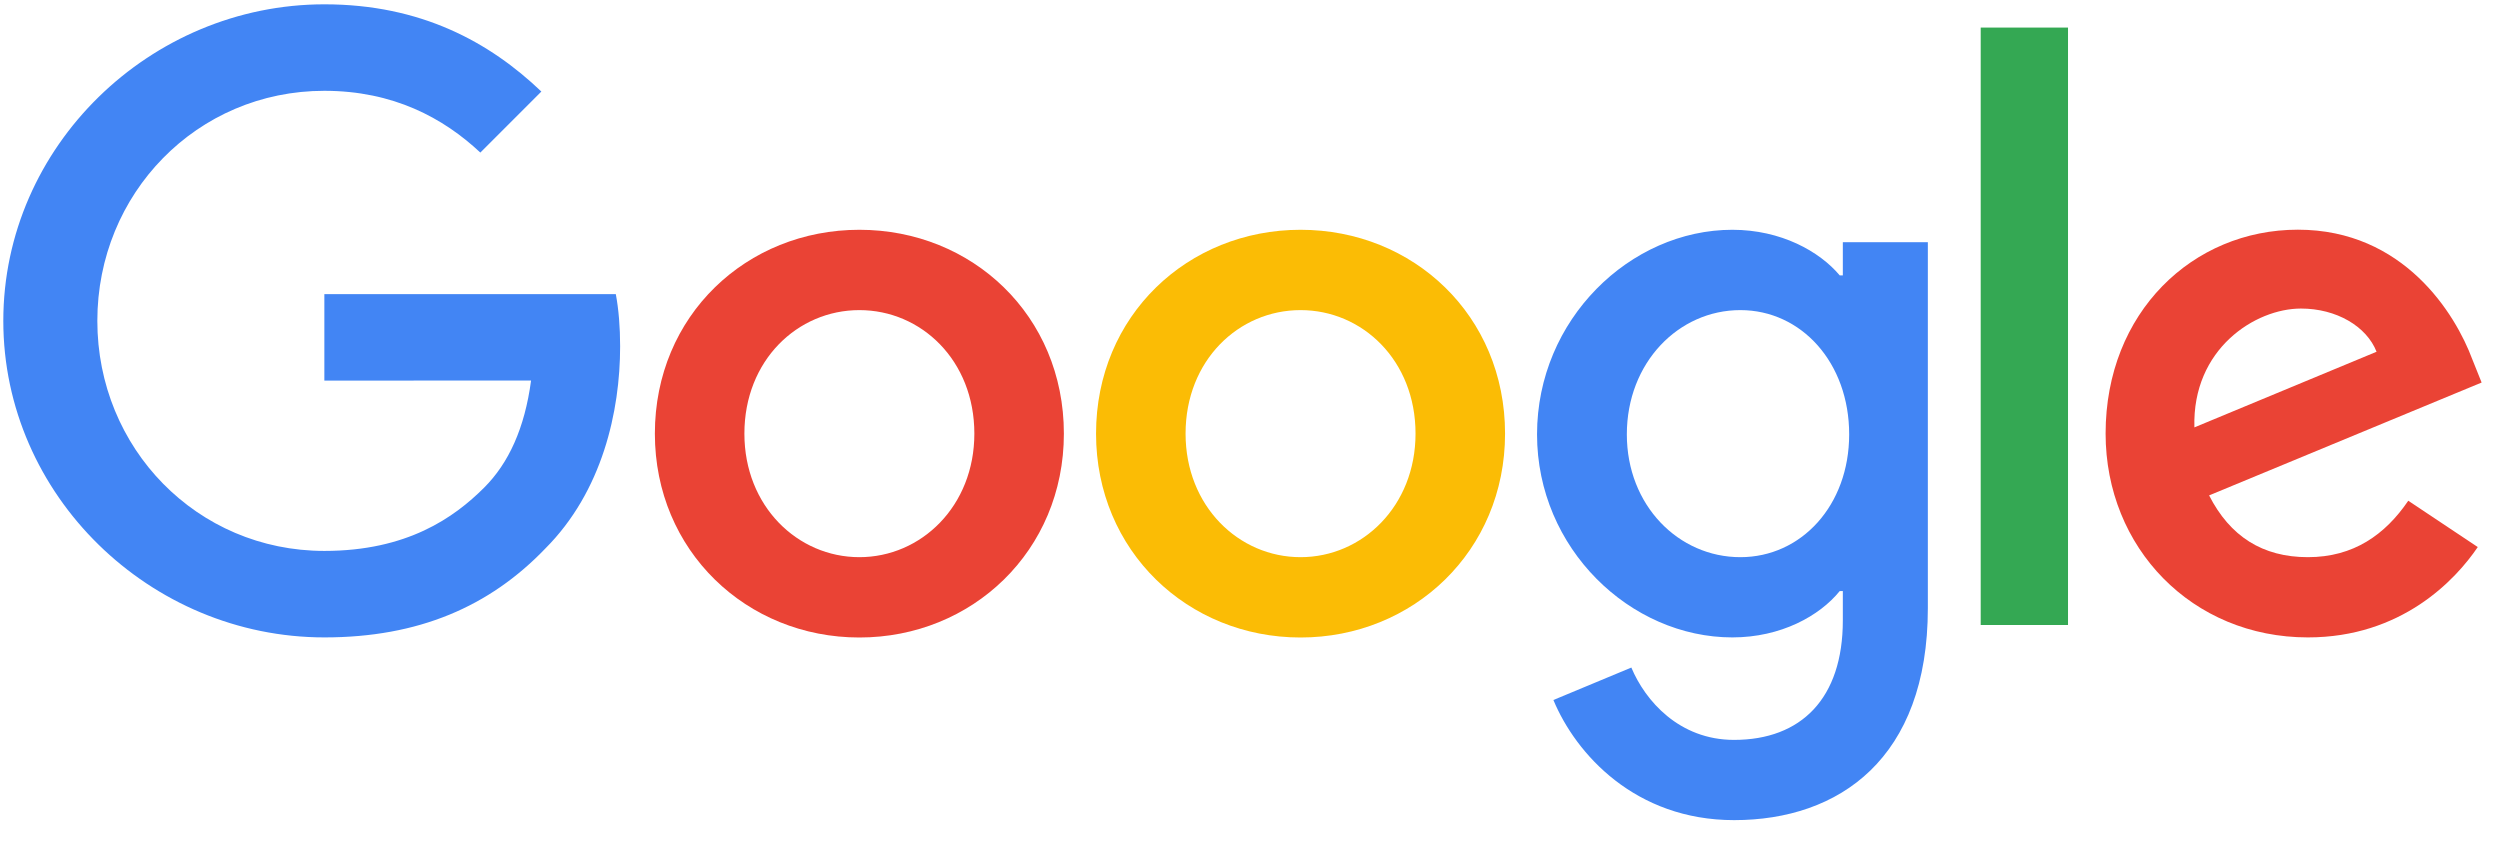
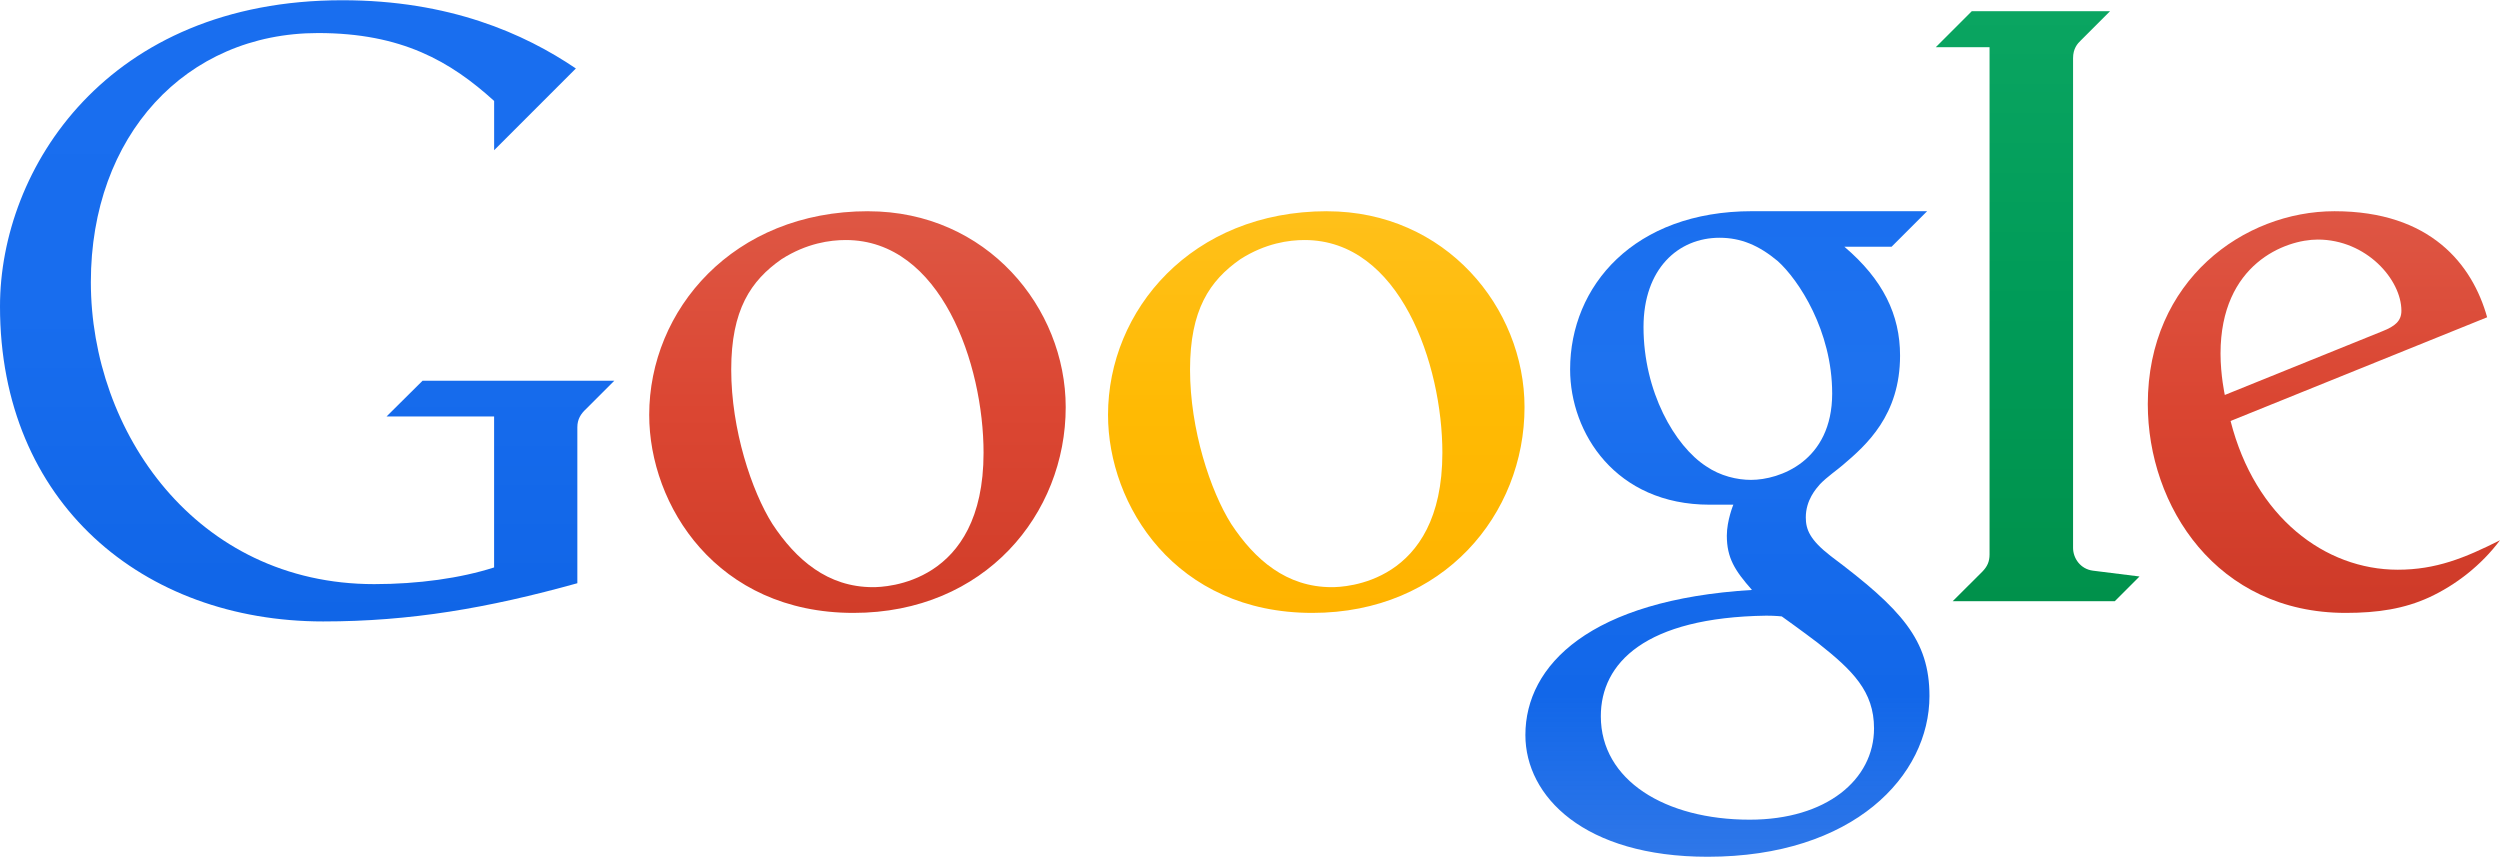
- <svg xmlns="http://www.w3.org/2000/svg" viewBox="0 0 272 92" width="272" height="92">
-   <path fill="#EA4335" d="M115.75 47.18c0 12.77-9.99 22.18-22.25 22.18s-22.25-9.41-22.25-22.18C71.25 34.32 81.24 25 93.5 25s22.25 9.32 22.25 22.18zm-9.74 0c0-7.98-5.79-13.44-12.51-13.44S80.99 39.2 80.99 47.18c0 7.9 5.79 13.44 12.51 13.44s12.51-5.55 12.51-13.44z" />
-   <path fill="#FBBC05" d="M163.75 47.18c0 12.77-9.99 22.18-22.25 22.18s-22.25-9.41-22.25-22.18c0-12.85 9.99-22.18 22.25-22.18s22.25 9.32 22.25 22.18zm-9.74 0c0-7.98-5.79-13.44-12.51-13.44s-12.51 5.46-12.51 13.44c0 7.9 5.79 13.44 12.51 13.44s12.51-5.55 12.51-13.44z" />
-   <path fill="#4285F4" d="M209.75 26.34v39.82c0 16.38-9.66 23.07-21.08 23.07-10.75 0-17.22-7.19-19.66-13.07l8.48-3.53c1.51 3.61 5.21 7.87 11.17 7.87 7.31 0 11.84-4.51 11.84-13v-3.19h-.34c-2.18 2.69-6.38 5.04-11.68 5.04-11.09 0-21.25-9.66-21.25-22.09 0-12.52 10.16-22.26 21.25-22.26 5.29 0 9.49 2.35 11.68 4.96h.34v-3.61h9.25zm-8.56 20.92c0-7.81-5.21-13.52-11.84-13.52-6.72 0-12.35 5.71-12.35 13.52 0 7.73 5.63 13.36 12.35 13.36 6.63 0 11.84-5.63 11.84-13.36z" />
-   <path fill="#34A853" d="M225 3v65h-9.5V3h9.5z" />
-   <path fill="#EA4335" d="M262.02 54.48l7.56 5.04c-2.44 3.61-8.32 9.83-18.48 9.83-12.6 0-22.01-9.74-22.01-22.18 0-13.19 9.49-22.18 20.92-22.18 11.51 0 17.14 9.16 18.98 14.11l1.01 2.52-29.65 12.28c2.27 4.45 5.8 6.72 10.75 6.72 4.96 0 8.4-2.44 10.92-6.14zm-23.27-7.98l19.82-8.23c-1.09-2.77-4.37-4.7-8.23-4.7-4.95 0-11.84 4.37-11.59 12.93z" />
-   <path fill="#4285F4" d="M35.29 41.41V32H67c.31 1.64.47 3.58.47 5.68 0 7.06-1.93 15.79-8.15 22.01-6.05 6.3-13.78 9.66-24.02 9.66C16.32 69.35.36 53.89.36 34.91.36 15.93 16.32.47 35.3.47c10.5 0 17.98 4.12 23.6 9.49l-6.64 6.64c-4.03-3.78-9.49-6.72-16.97-6.72-13.86 0-24.7 11.17-24.7 25.03 0 13.86 10.84 25.03 24.7 25.03 8.99 0 14.11-3.61 17.39-6.89 2.66-2.66 4.41-6.46 5.1-11.65l-22.49.01z" />
+ <svg xmlns="http://www.w3.org/2000/svg" width="2500" height="857" viewBox="0.512 0.511 748.99 256.61">
+   <g transform="translate(4636.413 -2865.209)">
+     <linearGradient id="a" gradientUnits="userSpaceOnUse" x1="-11445.563" y1="603.918" x2="-11445.563" y2="465.768" gradientTransform="matrix(1.3509 0 0 -1.3509 10917.478 3681.026)">
+       <stop offset="0" stop-color="#196eef" />
+       <stop offset=".5" stop-color="#186dee" />
+       <stop offset="1" stop-color="#1065e7" />
+     </linearGradient>
+     <path d="M-4520.08 2990.41h32.21v45.24c-10.05 3.229-22.74 5-35.931 5-53.46 0-84.88-45.78-84.88-90.49 0-43.851 28.42-74.61 68.07-74.61 25.09 0 39.689 8.5 52.75 20.34v14.76l24.49-24.49c-15.49-10.48-37.92-20.44-69.98-20.44-70.38 0-102.55 50.351-102.55 91.73 0 58.899 42.9 94.38 96.811 94.38 26.14 0 49.35-3.99 76.16-11.45v-46.74c0-2.39 1.05-4.03 2.62-5.47l8.46-8.46h-57.45l-10.78 10.7z" fill="url(#a)" />
+     <linearGradient id="b" gradientUnits="userSpaceOnUse" x1="-11323.519" y1="556.948" x2="-11323.519" y2="467.618" gradientTransform="matrix(1.3509 0 0 -1.3509 10917.478 3681.026)">
+       <stop offset="0" stop-color="#de5744" />
+       <stop offset=".5" stop-color="#db4632" />
+       <stop offset="1" stop-color="#d13d29" />
+     </linearGradient>
+     <path d="M-4375.79 2928.93c-40.51 0-65.61 29.601-65.61 61.021 0 27.12 20.221 59.319 61.19 59.319 39.41 0 63.59-29.659 63.59-61.629 0-29.78-23.63-58.7-59.17-58.7v-.011zm-6.721 8.63c28.561 0 41.28 37.21 41.28 63.75 0 39.47-29.61 40.25-33.15 40.25-13.55 0-23.02-8.189-30.109-18.93-6.24-9.899-12.34-28.29-12.34-46.26 0-17.9 5.859-26.64 15.08-33.07 7.54-4.82 14.6-5.74 19.229-5.74h.01z" fill="url(#b)" />
+     <linearGradient id="c" gradientUnits="userSpaceOnUse" x1="-11130.575" y1="556.948" x2="-11130.575" y2="413.518" gradientTransform="matrix(1.3509 0 0 -1.3509 10917.478 3681.026)">
+       <stop offset="0" stop-color="#1a6fef" />
+       <stop offset=".25" stop-color="#1e72ef" />
+       <stop offset=".5" stop-color="#166bec" />
+       <stop offset=".75" stop-color="#1267e9" />
+       <stop offset="1" stop-color="#1063e5" stop-opacity=".87" />
+     </linearGradient>
+     <path d="M-4110.979 2928.92c-35.381 0-54.521 22.4-54.521 47.41 0 19.04 13.64 40.52 41.78 40.52h7.119s-1.939 4.71-1.949 9.26c0 6.711 2.41 10.48 7.529 16.28-48.42 2.95-67.88 22.48-67.88 43.47 0 18.381 17.601 36.471 54.59 36.471 43.79 0 66.47-24.311 66.47-48.17 0-16.82-8.38-26.04-29.6-41.94-6.24-4.85-7.45-7.939-7.45-11.569 0-5.2 3.11-8.641 4.25-9.94 2.01-2.12 5.49-4.54 6.79-5.7 7.13-6.04 17.2-14.979 17.2-32.82 0-12.24-5.091-22.77-16.69-32.63h14.16l10.64-10.64h-52.438zm-9.76 7.96c6.42 0 11.779 2.27 17.439 6.98 6.279 5.66 16.311 20.87 16.311 39.69 0 20.31-15.78 25.87-24.32 25.87-4.18 0-9.189-1.17-13.43-4.07-9.42-6.109-18.771-22.37-18.771-41.72 0-17.46 10.4-26.75 22.771-26.75zm14.01 113.22c2.699 0 4.64.221 4.64.221s6.37 4.55 10.82 7.949c10.36 8.19 16.819 14.45 16.819 25.601 0 15.33-14.22 27.35-37.25 27.35-25.279 0-44.6-11.77-44.6-30.989 0-15.921 13.24-29.623 49.571-30.132z" fill="url(#c)" />
+     <linearGradient id="d" gradientUnits="userSpaceOnUse" x1="-11061.771" y1="601.408" x2="-11061.771" y2="470.128" gradientTransform="matrix(1.3509 0 0 -1.3509 10917.478 3681.026)">
+       <stop offset="0" stop-color="#0aa561" />
+       <stop offset=".5" stop-color="#009b58" />
+       <stop offset="1" stop-color="#00914b" />
+     </linearGradient>
+     <path d="M-4050.88 3045.76h48.57l7.399-7.399-13.93-1.74c-3.75-.46-5.979-3.7-5.979-6.84v-146.71c0-2.89 1.34-4.37 2.319-5.311l8.761-8.76h-41.42l-10.78 10.78h16.1v151.97c0 2.16-.68 3.63-2.14 5.14l-8.9 8.87z" fill="url(#d)" />
+     <linearGradient id="e" gradientUnits="userSpaceOnUse" x1="-10998.289" y1="556.948" x2="-10998.289" y2="467.864" gradientTransform="matrix(1.3509 0 0 -1.3509 10917.478 3681.026)">
+       <stop offset="0" stop-color="#de5644" />
+       <stop offset=".5" stop-color="#da4531" />
+       <stop offset="1" stop-color="#ce3a28" />
+     </linearGradient>
+     <path d="M-3936.5 2928.93c-27.12 0-55.93 20.67-55.93 57.78 0 30.649 20.67 62.56 59.29 62.56 9.63 0 17.56-1.239 24.99-4.649 7.97-3.67 15.64-9.63 21.239-17.12-10.569 5.33-19.189 8.83-30.64 8.83-21.76 0-42.74-15.7-50.08-44.56l76.87-31.07c-4.44-15.83-16.96-31.771-45.729-31.771h-.01zm-5.021 8.49c14.551 0 25.07 11.97 25.07 21.34 0 3.03-1.899 4.63-5.66 6.11l-47.25 19.11s-1.279-5.95-1.279-12.38c0-26.97 19.5-34.18 29.119-34.18z" fill="url(#e)" />
+     <linearGradient id="f" gradientUnits="userSpaceOnUse" x1="-11221.762" y1="556.754" x2="-11221.762" y2="467.795" gradientTransform="matrix(1.3509 0 0 -1.3509 10917.478 3681.026)">
+       <stop offset="0" stop-color="#ffc01a" />
+       <stop offset=".5" stop-color="#ffba03" />
+       <stop offset="1" stop-color="#ffb300" />
+     </linearGradient>
+     <path d="M-4238.33 2928.93c-40.51 0-65.61 29.601-65.61 61.021 0 27.12 20.221 59.319 61.19 59.319 39.41 0 63.59-29.659 63.59-61.629 0-29.78-23.63-58.7-59.17-58.7v-.011zm-6.721 8.63c28.561 0 41.28 37.21 41.28 63.75 0 39.47-29.61 40.25-33.15 40.25-13.55 0-23.02-8.189-30.109-18.93-6.24-9.899-12.34-28.29-12.34-46.26 0-17.9 5.859-26.64 15.08-33.07 7.54-4.82 14.6-5.74 19.229-5.74h.01z" fill="url(#f)" />
+   </g>
</svg>
